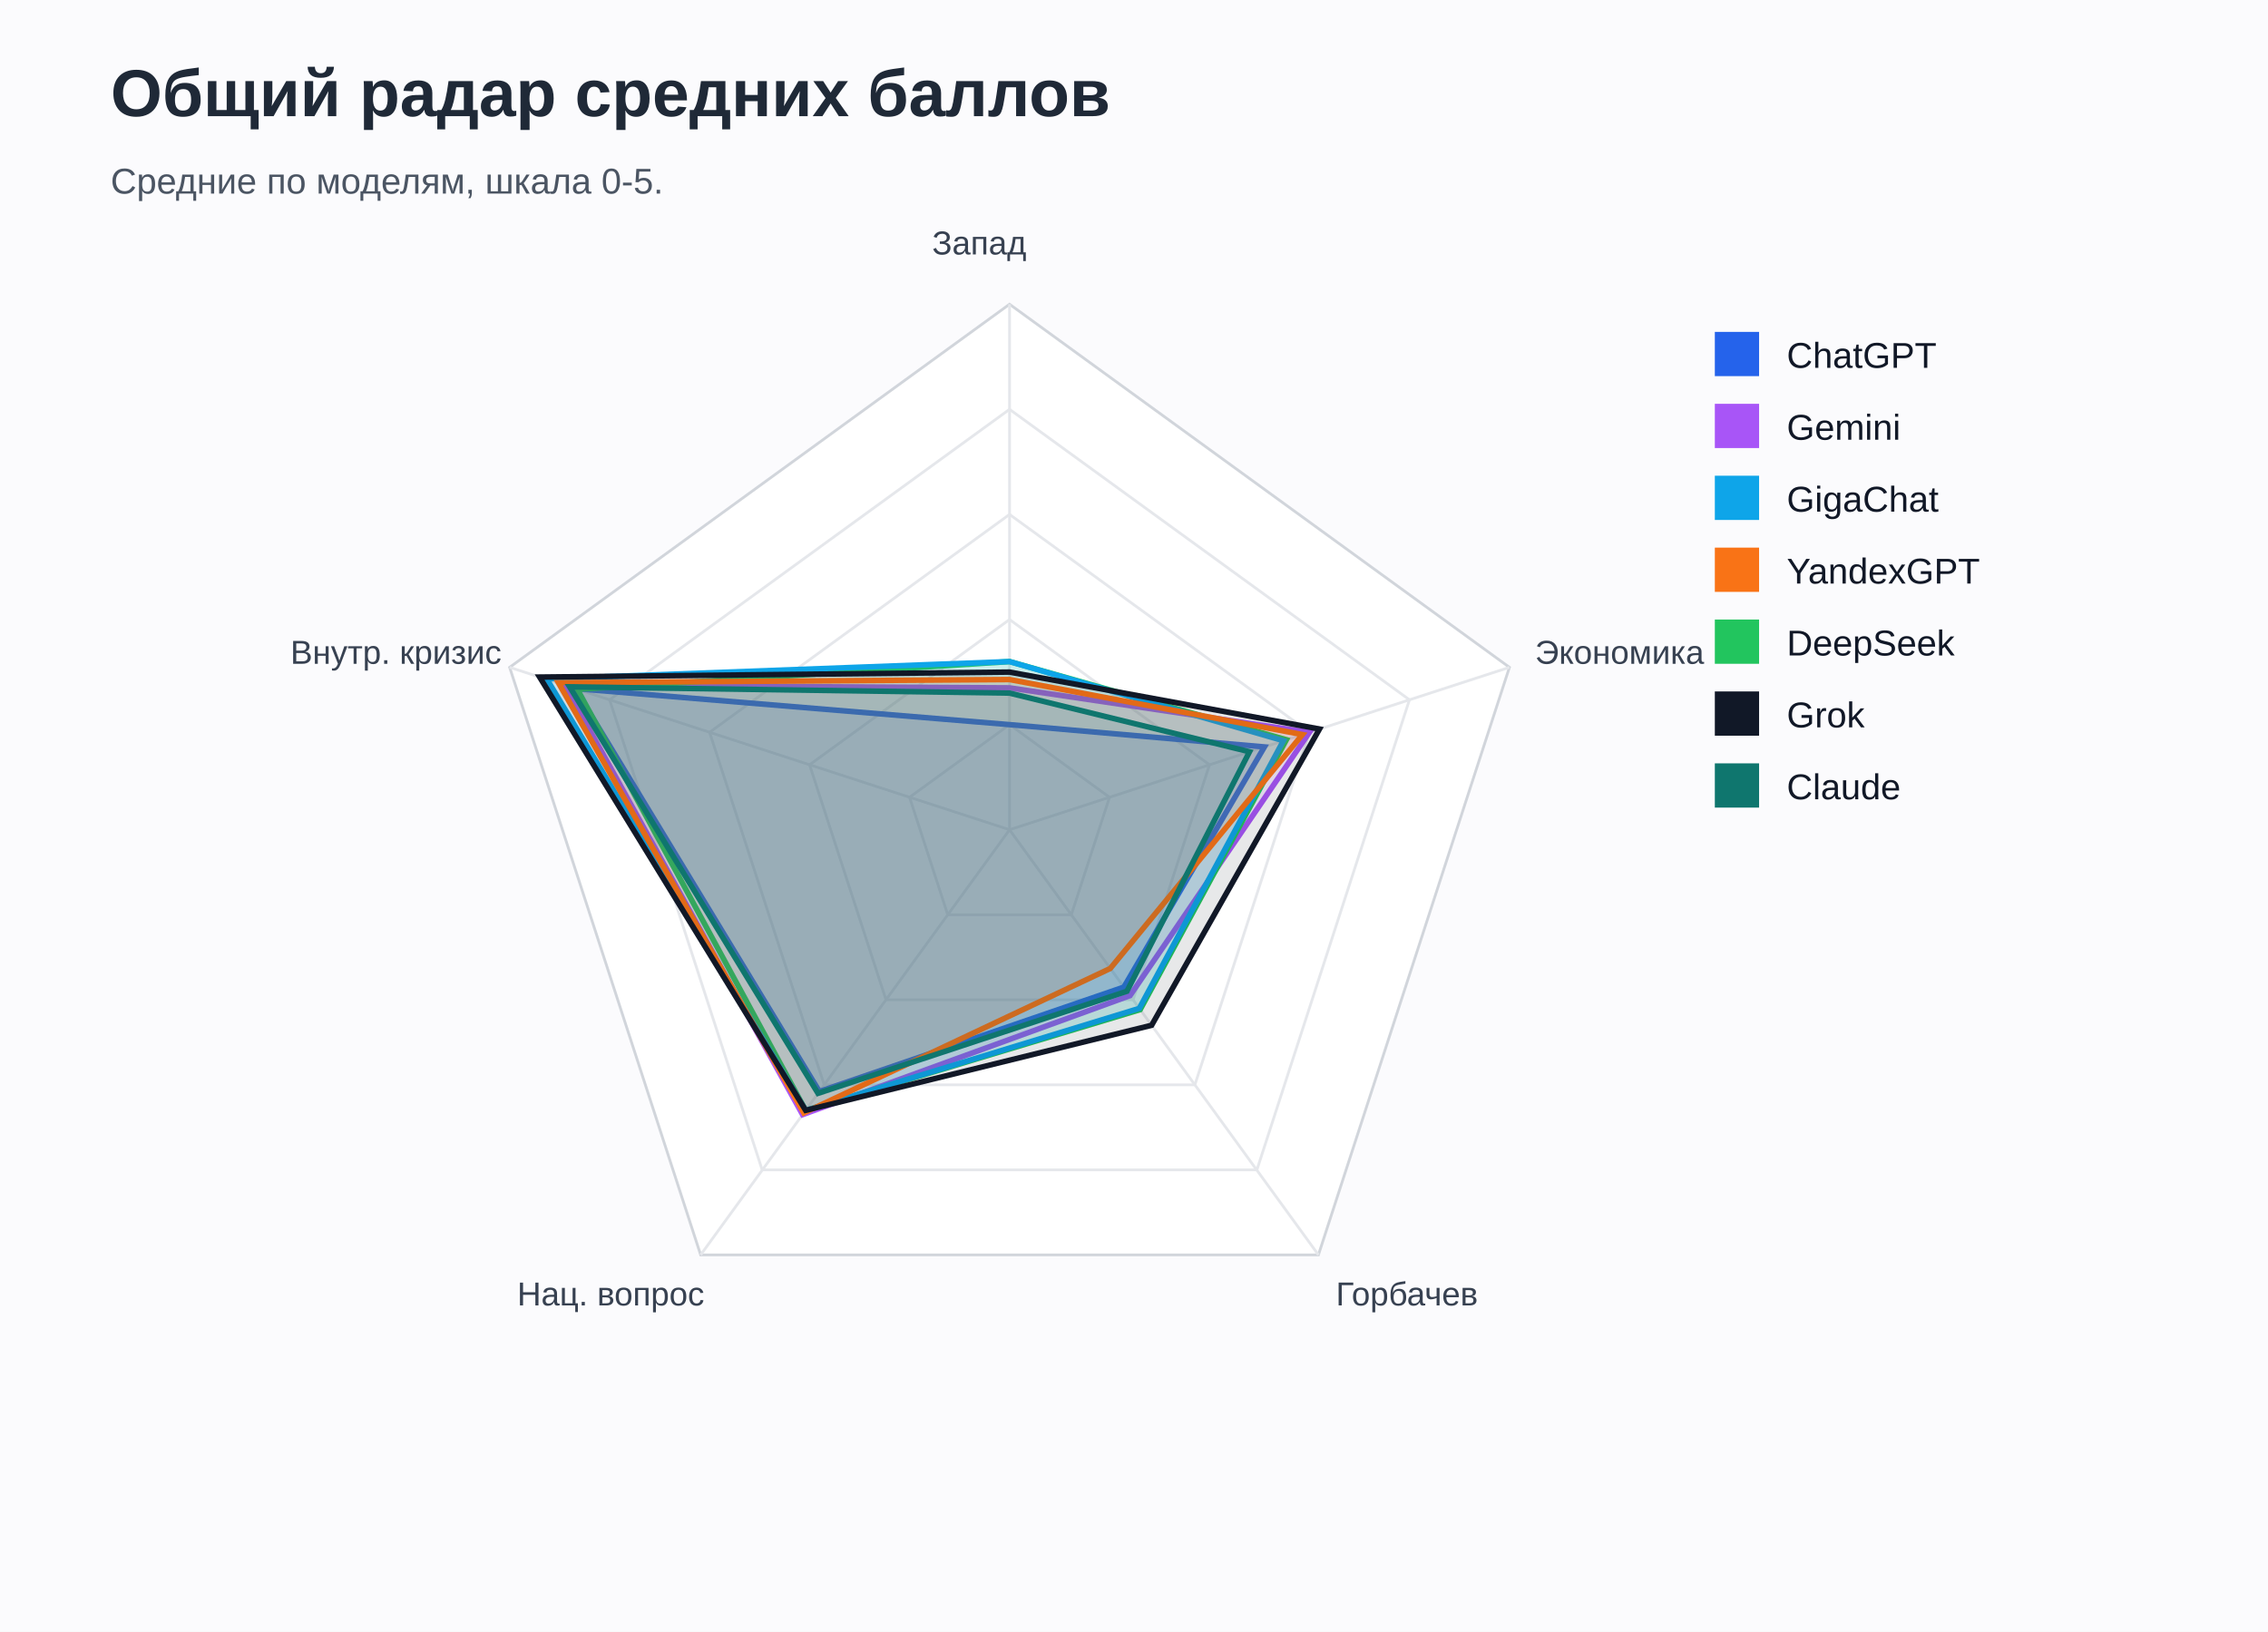
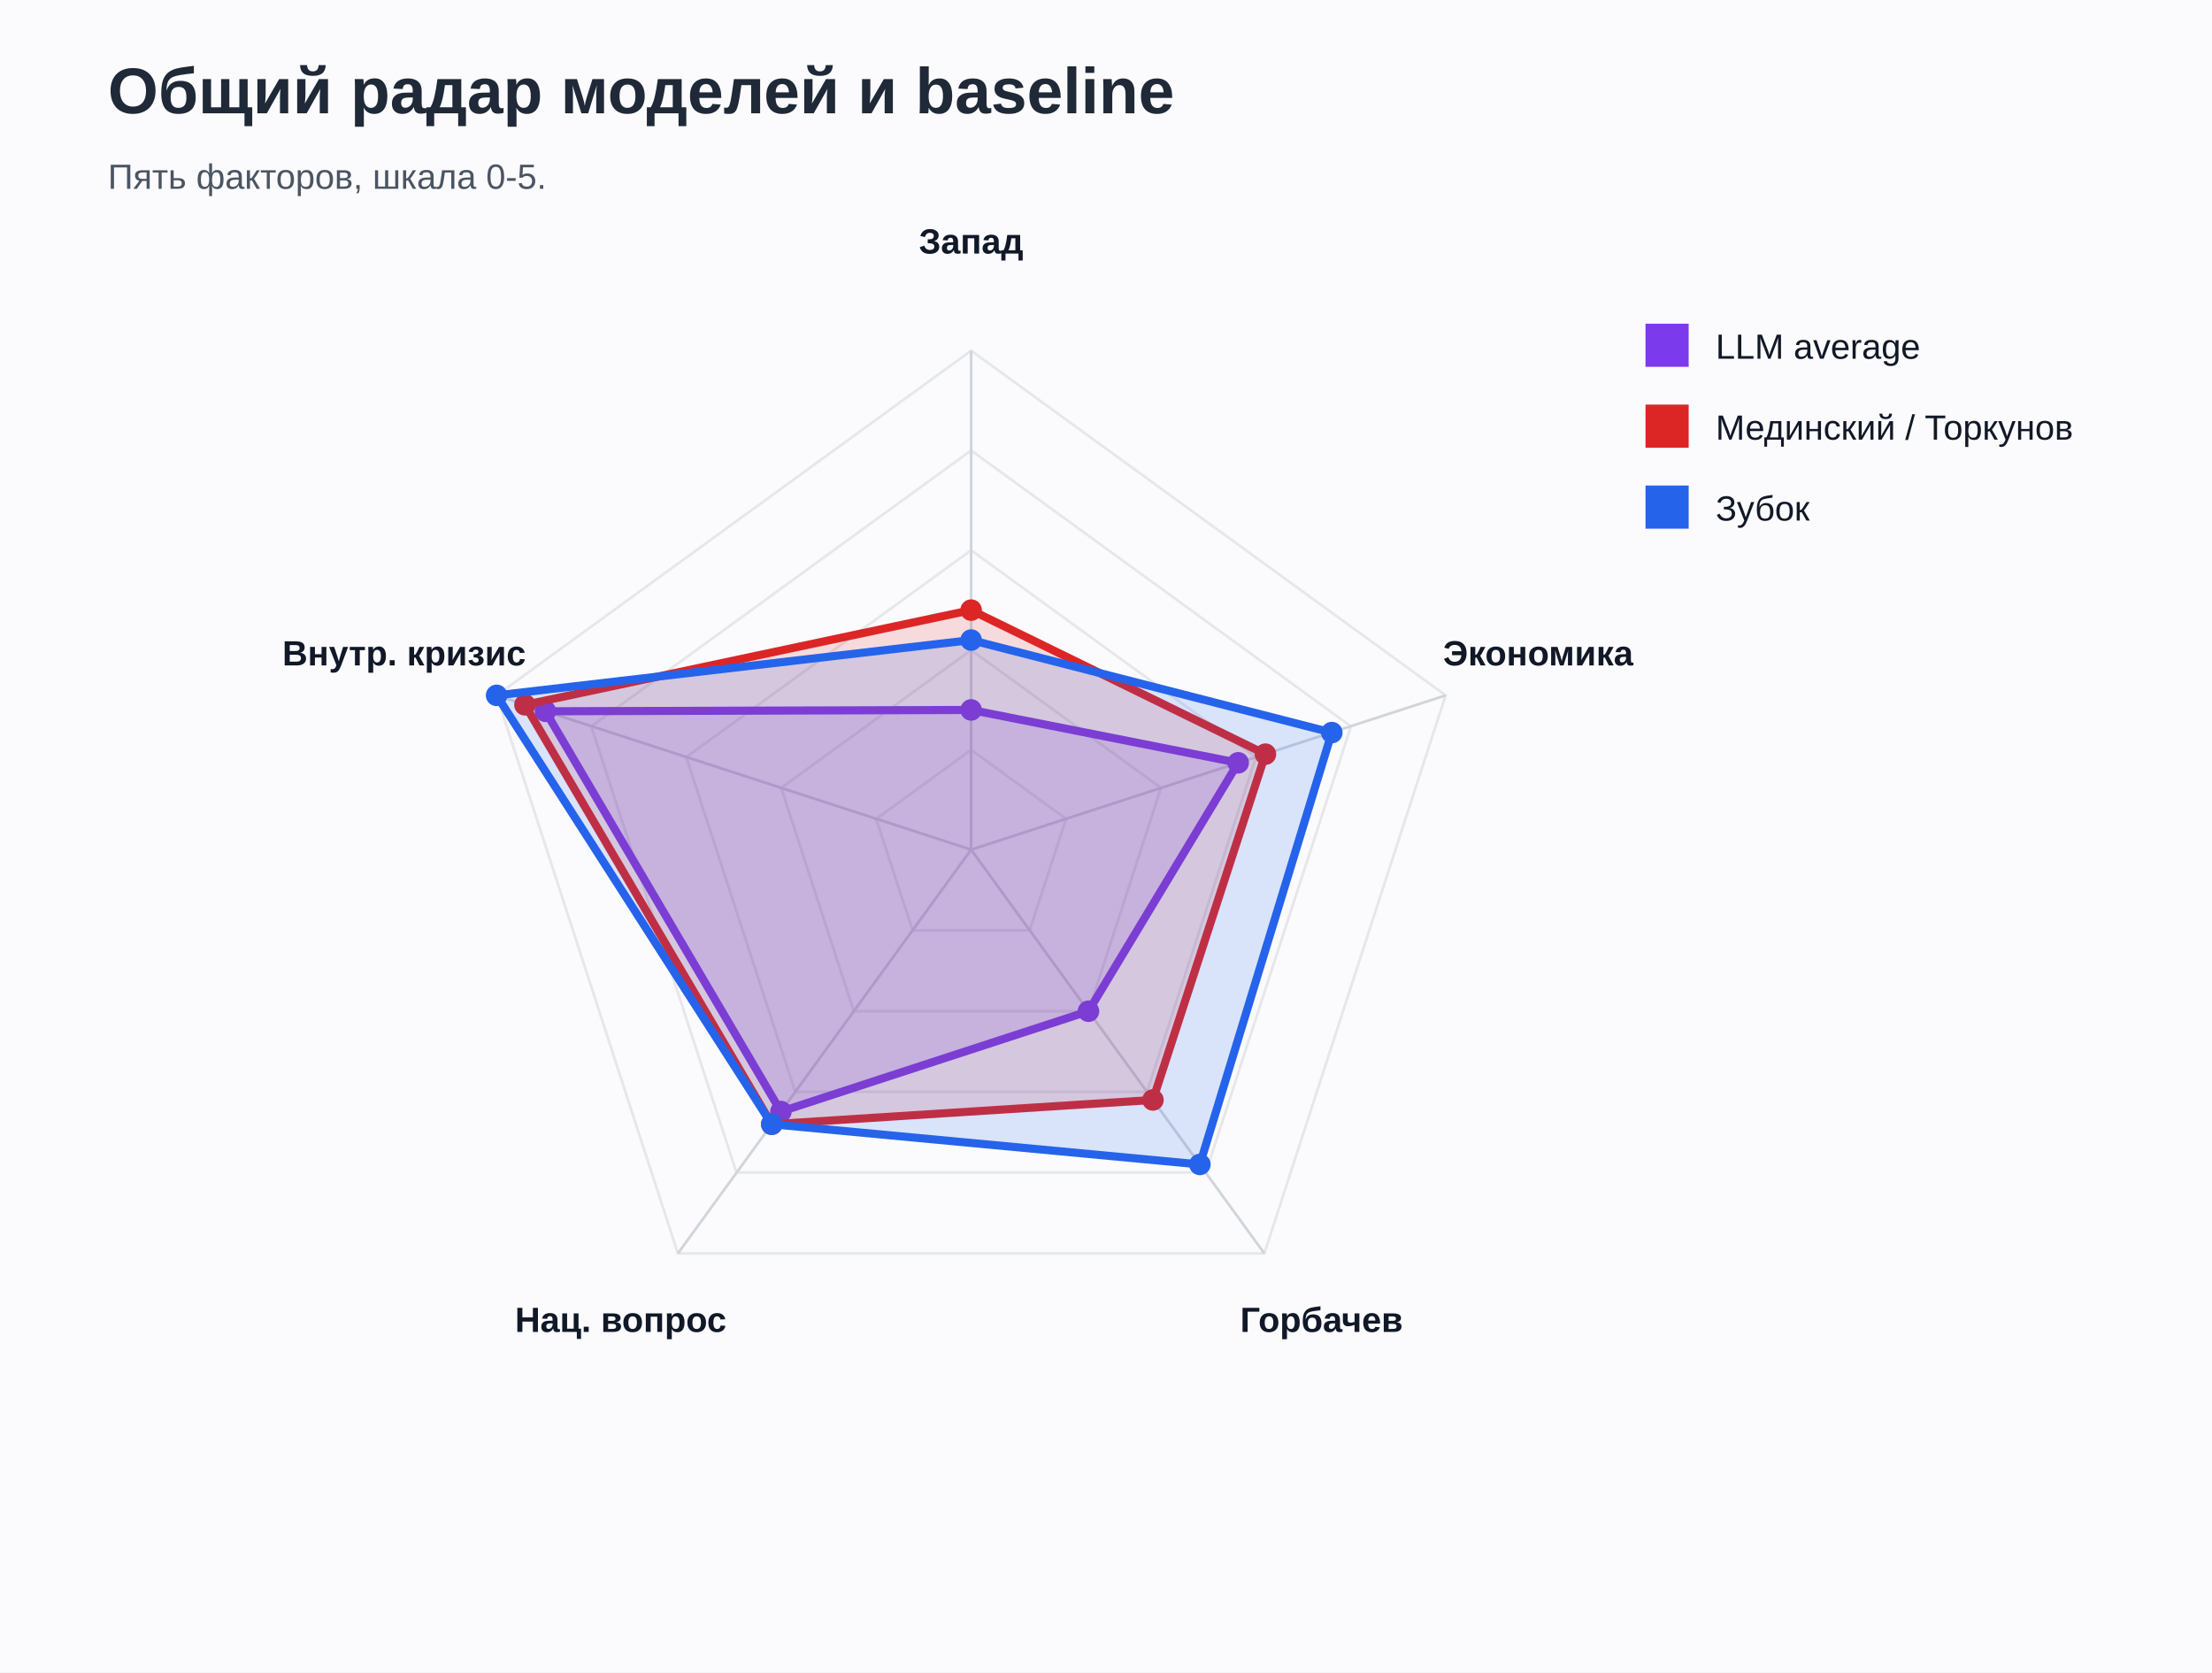
- <svg xmlns="http://www.w3.org/2000/svg" width="820" height="590" viewBox="0 0 820 590" role="img" aria-label="Overall model radar">
-   <rect width="820" height="590" fill="#fbfbfd" />
-   <text x="40" y="42" font-family="Arial, sans-serif" font-size="24" font-weight="700" fill="#1f2937">Общий радар средних баллов</text>
-   <text x="40" y="70" font-family="Arial, sans-serif" font-size="13" fill="#4b5563">Средние по моделям, шкала 0-5.</text>
-   <g transform="translate(365 300)">
-     <polygon points="0,-190 180.74,-58.72 111.68,153.72 -111.68,153.72 -180.74,-58.72" fill="#ffffff" stroke="#d1d5db" />
-     <polygon points="0,-152 144.59,-46.98 89.44,122.98 -89.44,122.98 -144.59,-46.98" fill="none" stroke="#e5e7eb" />
-     <polygon points="0,-114 108.45,-35.23 67.01,92.23 -67.01,92.23 -108.45,-35.23" fill="none" stroke="#e5e7eb" />
-     <polygon points="0,-76 72.30,-23.49 44.67,61.49 -44.67,61.49 -72.30,-23.49" fill="none" stroke="#e5e7eb" />
-     <polygon points="0,-38 36.15,-11.74 22.34,30.74 -22.34,30.74 -36.15,-11.74" fill="none" stroke="#e5e7eb" />
-     <line x1="0" y1="0" x2="0" y2="-190" stroke="#e5e7eb" />
-     <line x1="0" y1="0" x2="180.74" y2="-58.72" stroke="#e5e7eb" />
-     <line x1="0" y1="0" x2="111.68" y2="153.72" stroke="#e5e7eb" />
-     <line x1="0" y1="0" x2="-111.68" y2="153.72" stroke="#e5e7eb" />
-     <line x1="0" y1="0" x2="-180.74" y2="-58.72" stroke="#e5e7eb" />
-     <polygon points="0,-38.0 92.15,-29.94 41.33,56.90 -68.75,94.64 -157.14,-51.05" fill="#2563eb" fill-opacity="0.12" stroke="#2563eb" stroke-width="2" />
-     <polygon points="0,-51.3 108.44,-35.23 43.56,59.98 -74.83,103.01 -160.75,-52.22" fill="#a855f7" fill-opacity="0.12" stroke="#a855f7" stroke-width="2" />
-     <polygon points="0,-60.8 100.10,-32.53 47.23,65.04 -73.71,101.47 -156.24,-50.76" fill="#22c55e" fill-opacity="0.12" stroke="#22c55e" stroke-width="2" />
-     <polygon points="0,-60.8 99.01,-32.18 46.91,64.59 -73.71,101.47 -167.33,-54.56" fill="#0ea5e9" fill-opacity="0.12" stroke="#0ea5e9" stroke-width="2" />
-     <polygon points="0,-54.3 105.89,-34.41 36.43,50.15 -74.38,102.40 -163.14,-53.19" fill="#f97316" fill-opacity="0.12" stroke="#f97316" stroke-width="2" />
-     <polygon points="0,-57.0 112.06,-36.41 51.37,70.70 -73.71,101.47 -169.90,-55.20" fill="#111827" fill-opacity="0.10" stroke="#111827" stroke-width="2" />
-     <polygon points="0,-49.4 86.76,-28.19 42.44,58.41 -69.24,95.31 -159.05,-51.67" fill="#0f766e" fill-opacity="0.10" stroke="#0f766e" stroke-width="2" />
-     <text x="-28" y="-208" font-family="Arial, sans-serif" font-size="12" fill="#374151">Запад</text>
-     <text x="190" y="-60" font-family="Arial, sans-serif" font-size="12" fill="#374151">Экономика</text>
-     <text x="118" y="172" font-family="Arial, sans-serif" font-size="12" fill="#374151">Горбачев</text>
-     <text x="-178" y="172" font-family="Arial, sans-serif" font-size="12" fill="#374151">Нац. вопрос</text>
-     <text x="-260" y="-60" font-family="Arial, sans-serif" font-size="12" fill="#374151">Внутр. кризис</text>
-   </g>
-   <g font-family="Arial, sans-serif" font-size="13" fill="#111827">
-     <rect x="620" y="120" width="16" height="16" fill="#2563eb" />
-     <text x="646" y="133">ChatGPT</text>
-     <rect x="620" y="146" width="16" height="16" fill="#a855f7" />
-     <text x="646" y="159">Gemini</text>
-     <rect x="620" y="172" width="16" height="16" fill="#0ea5e9" />
-     <text x="646" y="185">GigaChat</text>
-     <rect x="620" y="198" width="16" height="16" fill="#f97316" />
-     <text x="646" y="211">YandexGPT</text>
-     <rect x="620" y="224" width="16" height="16" fill="#22c55e" />
-     <text x="646" y="237">DeepSeek</text>
-     <rect x="620" y="250" width="16" height="16" fill="#111827" />
-     <text x="646" y="263">Grok</text>
-     <rect x="620" y="276" width="16" height="16" fill="#0f766e" />
-     <text x="646" y="289">Claude</text>
-   </g>
+ <svg xmlns="http://www.w3.org/2000/svg" width="820" height="620" viewBox="0 0 820 620" role="img" aria-label="Общий радар моделей и baseline">
+   <rect width="820" height="620" fill="#fbfbfd" />
+   <text x="40" y="42" font-family="Arial, sans-serif" font-size="24" font-weight="700" fill="#1f2937">Общий радар моделей и baseline</text>
+   <text x="40" y="70" font-family="Arial, sans-serif" font-size="13" font-weight="400" fill="#4b5563">Пять факторов, шкала 0-5.</text>
+   <polygon points="360.0,278.0 395.2,303.6 381.7,344.9 338.3,344.9 324.8,303.6" fill="none" stroke="#e5e7eb" stroke-width="1" />
+   <polygon points="360.0,241.0 430.4,292.1 403.5,374.9 316.5,374.9 289.6,292.1" fill="none" stroke="#e5e7eb" stroke-width="1" />
+   <polygon points="360.0,204.0 465.6,280.7 425.2,404.8 294.8,404.8 254.4,280.7" fill="none" stroke="#e5e7eb" stroke-width="1" />
+   <polygon points="360.0,167.0 500.8,269.3 447.0,434.7 273.0,434.7 219.2,269.3" fill="none" stroke="#e5e7eb" stroke-width="1" />
+   <polygon points="360.0,130.0 535.9,257.8 468.7,464.7 251.3,464.7 184.1,257.8" fill="none" stroke="#e5e7eb" stroke-width="1" />
+   <line x1="360" y1="315" x2="360.0" y2="130.0" stroke="#d1d5db" />
+   <text x="360.0" y="94.0" font-family="Arial, sans-serif" font-size="13" font-weight="700" fill="#111827" text-anchor="middle">Запад</text>
+   <line x1="360" y1="315" x2="535.9" y2="257.8" stroke="#d1d5db" />
+   <text x="570.2" y="246.7" font-family="Arial, sans-serif" font-size="13" font-weight="700" fill="#111827" text-anchor="middle">Экономика</text>
+   <line x1="360" y1="315" x2="468.7" y2="464.7" stroke="#d1d5db" />
+   <text x="489.9" y="493.8" font-family="Arial, sans-serif" font-size="13" font-weight="700" fill="#111827" text-anchor="middle">Горбачев</text>
+   <line x1="360" y1="315" x2="251.3" y2="464.7" stroke="#d1d5db" />
+   <text x="230.1" y="493.8" font-family="Arial, sans-serif" font-size="13" font-weight="700" fill="#111827" text-anchor="middle">Нац. вопрос</text>
+   <line x1="360" y1="315" x2="184.1" y2="257.8" stroke="#d1d5db" />
+   <text x="149.8" y="246.7" font-family="Arial, sans-serif" font-size="13" font-weight="700" fill="#111827" text-anchor="middle">Внутр. кризис</text>
+   <polygon points="360.0,263.2 459.0,282.8 403.5,374.9 289.5,412.1 202.2,263.7" fill="#7c3aed" fill-opacity="0.16" stroke="#7c3aed" stroke-width="3" />
+   <circle cx="360.0" cy="263.2" r="4" fill="#7c3aed" />
+   <circle cx="459.0" cy="282.8" r="4" fill="#7c3aed" />
+   <circle cx="403.5" cy="374.9" r="4" fill="#7c3aed" />
+   <circle cx="289.5" cy="412.1" r="4" fill="#7c3aed" />
+   <circle cx="202.2" cy="263.7" r="4" fill="#7c3aed" />
+   <rect x="610" y="120" width="16" height="16" fill="#7c3aed" />
+   <text x="636" y="133" font-family="Arial, sans-serif" font-size="13" font-weight="400" fill="#111827">LLM average</text>
+   <polygon points="360.0,226.2 469.1,279.6 427.4,407.8 286.1,416.8 194.6,261.3" fill="#dc2626" fill-opacity="0.16" stroke="#dc2626" stroke-width="3" />
+   <circle cx="360.0" cy="226.2" r="4" fill="#dc2626" />
+   <circle cx="469.1" cy="279.6" r="4" fill="#dc2626" />
+   <circle cx="427.4" cy="407.8" r="4" fill="#dc2626" />
+   <circle cx="286.1" cy="416.8" r="4" fill="#dc2626" />
+   <circle cx="194.6" cy="261.3" r="4" fill="#dc2626" />
+   <rect x="610" y="150" width="16" height="16" fill="#dc2626" />
+   <text x="636" y="163" font-family="Arial, sans-serif" font-size="13" font-weight="400" fill="#111827">Мединский / Торкунов</text>
+   <polygon points="360.0,237.3 493.7,271.6 444.8,431.7 286.1,416.8 184.1,257.8" fill="#2563eb" fill-opacity="0.16" stroke="#2563eb" stroke-width="3" />
+   <circle cx="360.0" cy="237.3" r="4" fill="#2563eb" />
+   <circle cx="493.7" cy="271.6" r="4" fill="#2563eb" />
+   <circle cx="444.8" cy="431.7" r="4" fill="#2563eb" />
+   <circle cx="286.1" cy="416.8" r="4" fill="#2563eb" />
+   <circle cx="184.1" cy="257.8" r="4" fill="#2563eb" />
+   <rect x="610" y="180" width="16" height="16" fill="#2563eb" />
+   <text x="636" y="193" font-family="Arial, sans-serif" font-size="13" font-weight="400" fill="#111827">Зубок</text>
</svg>
